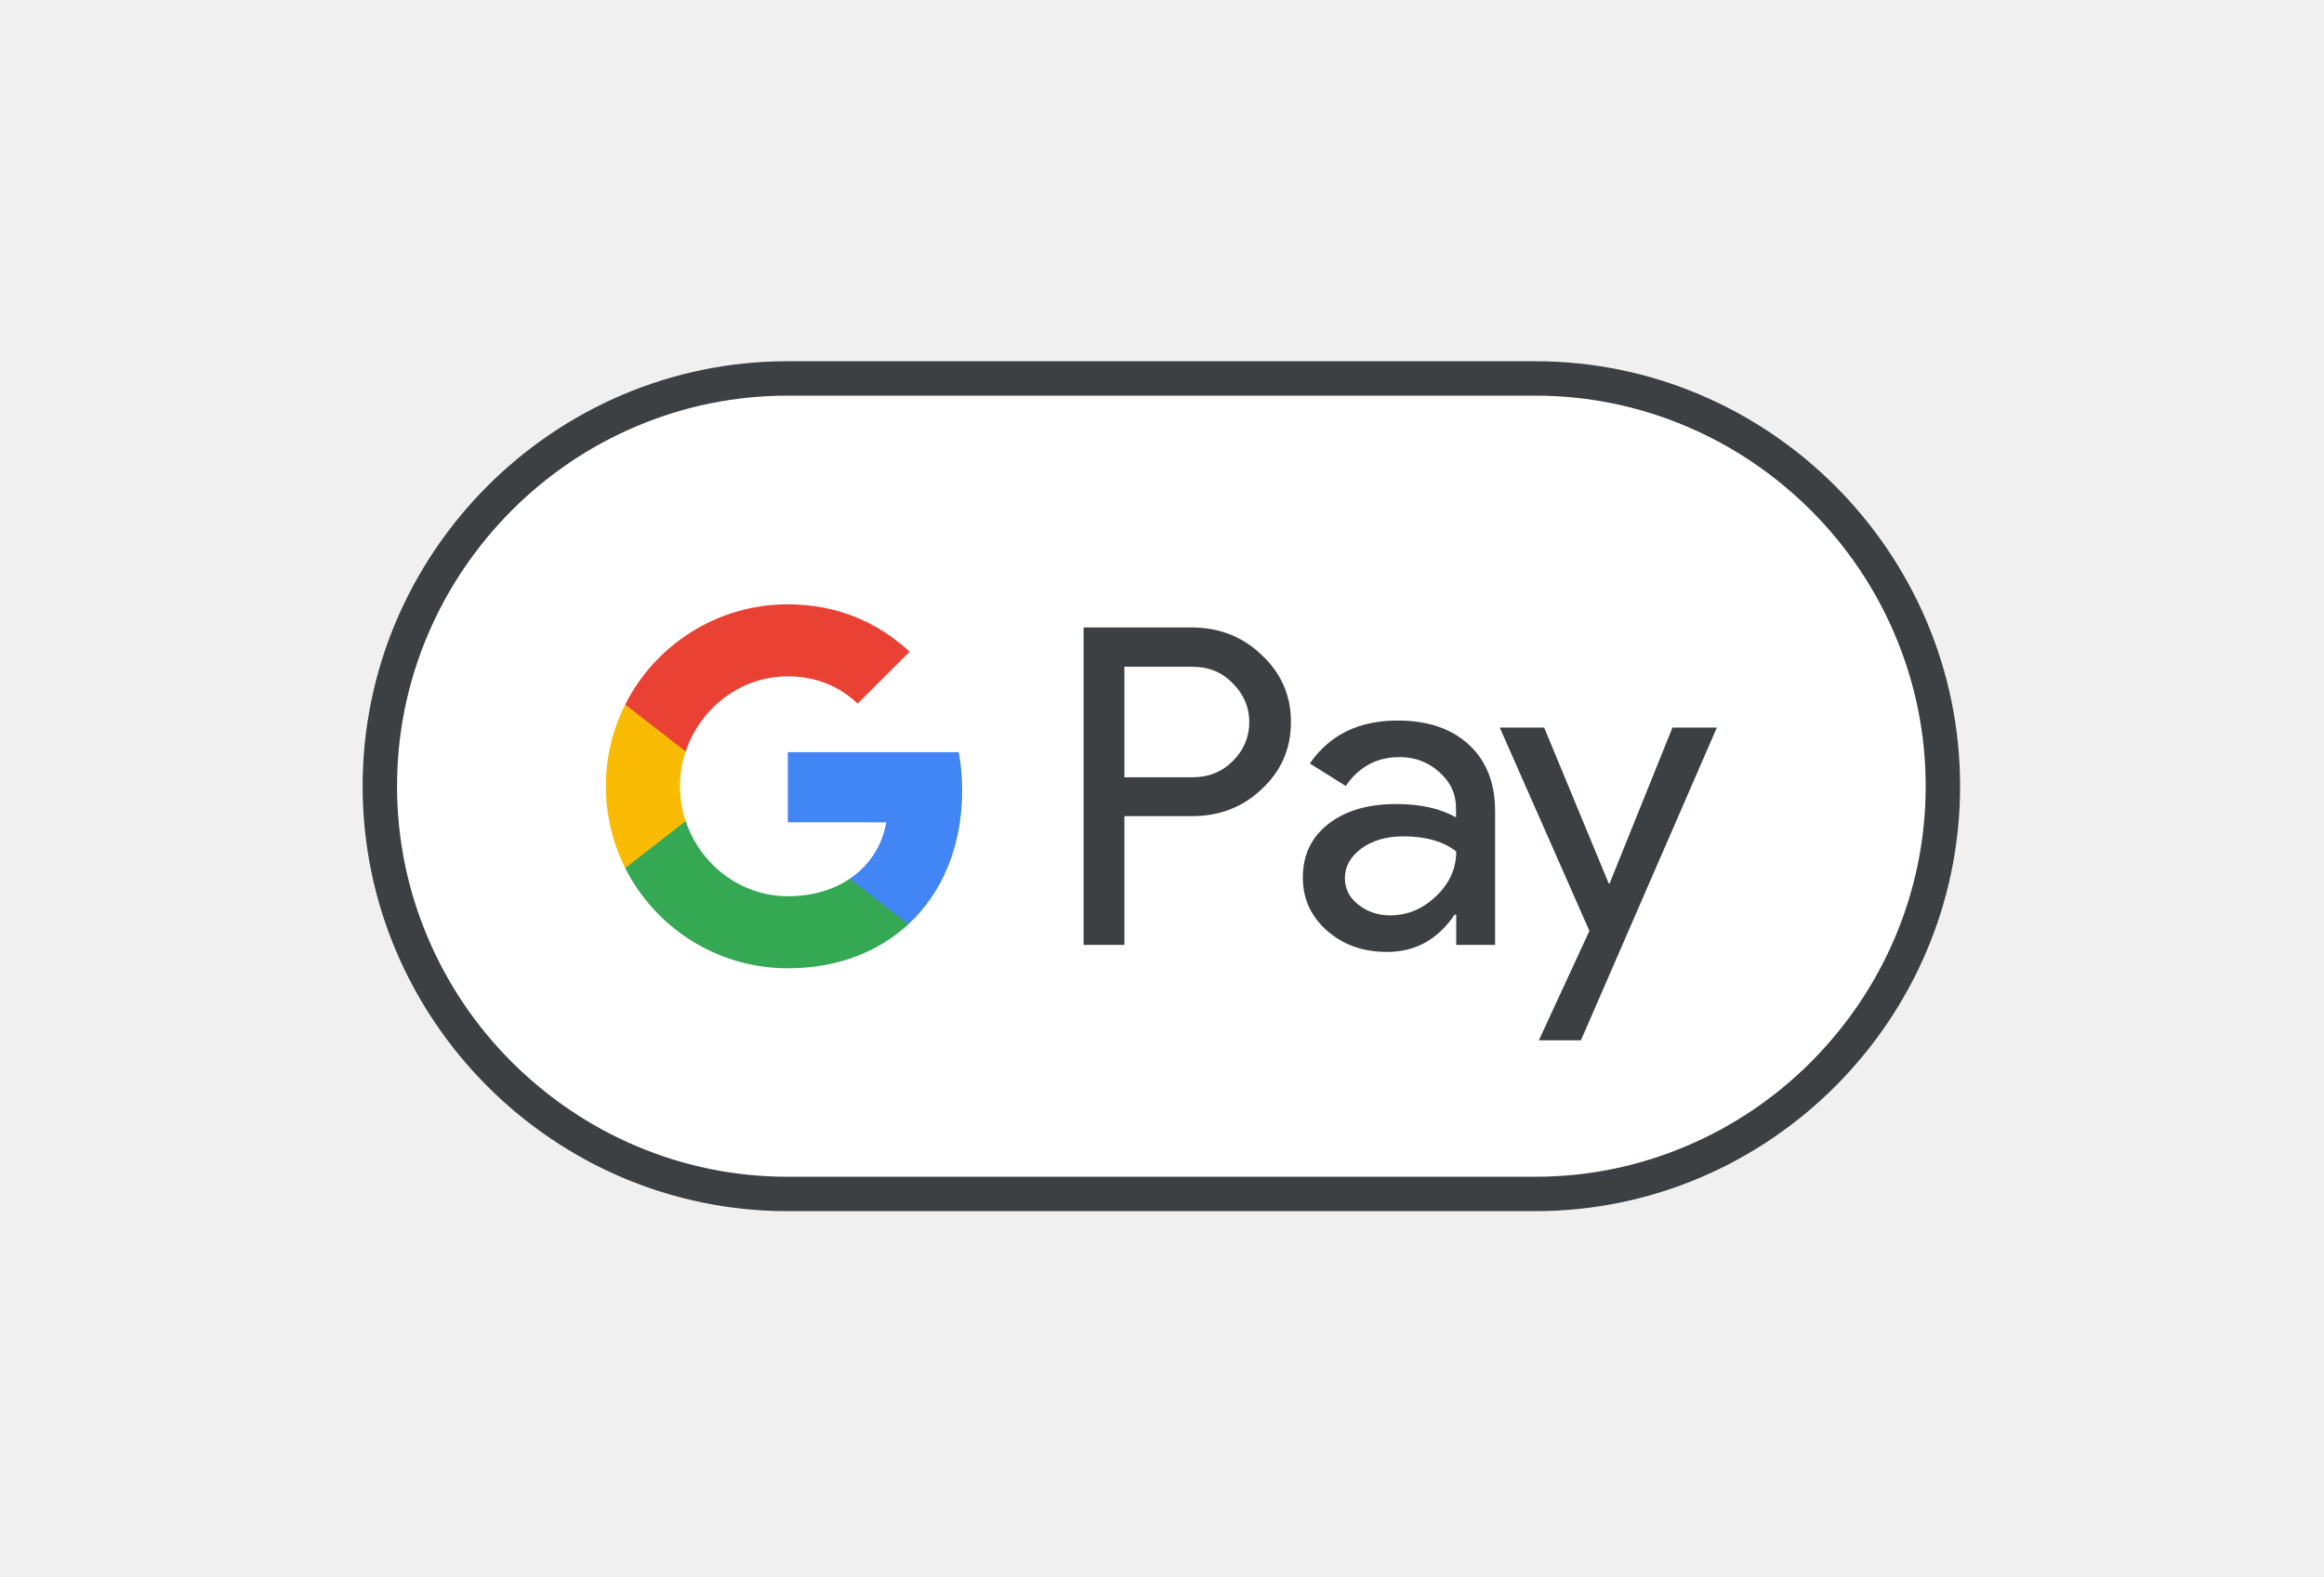
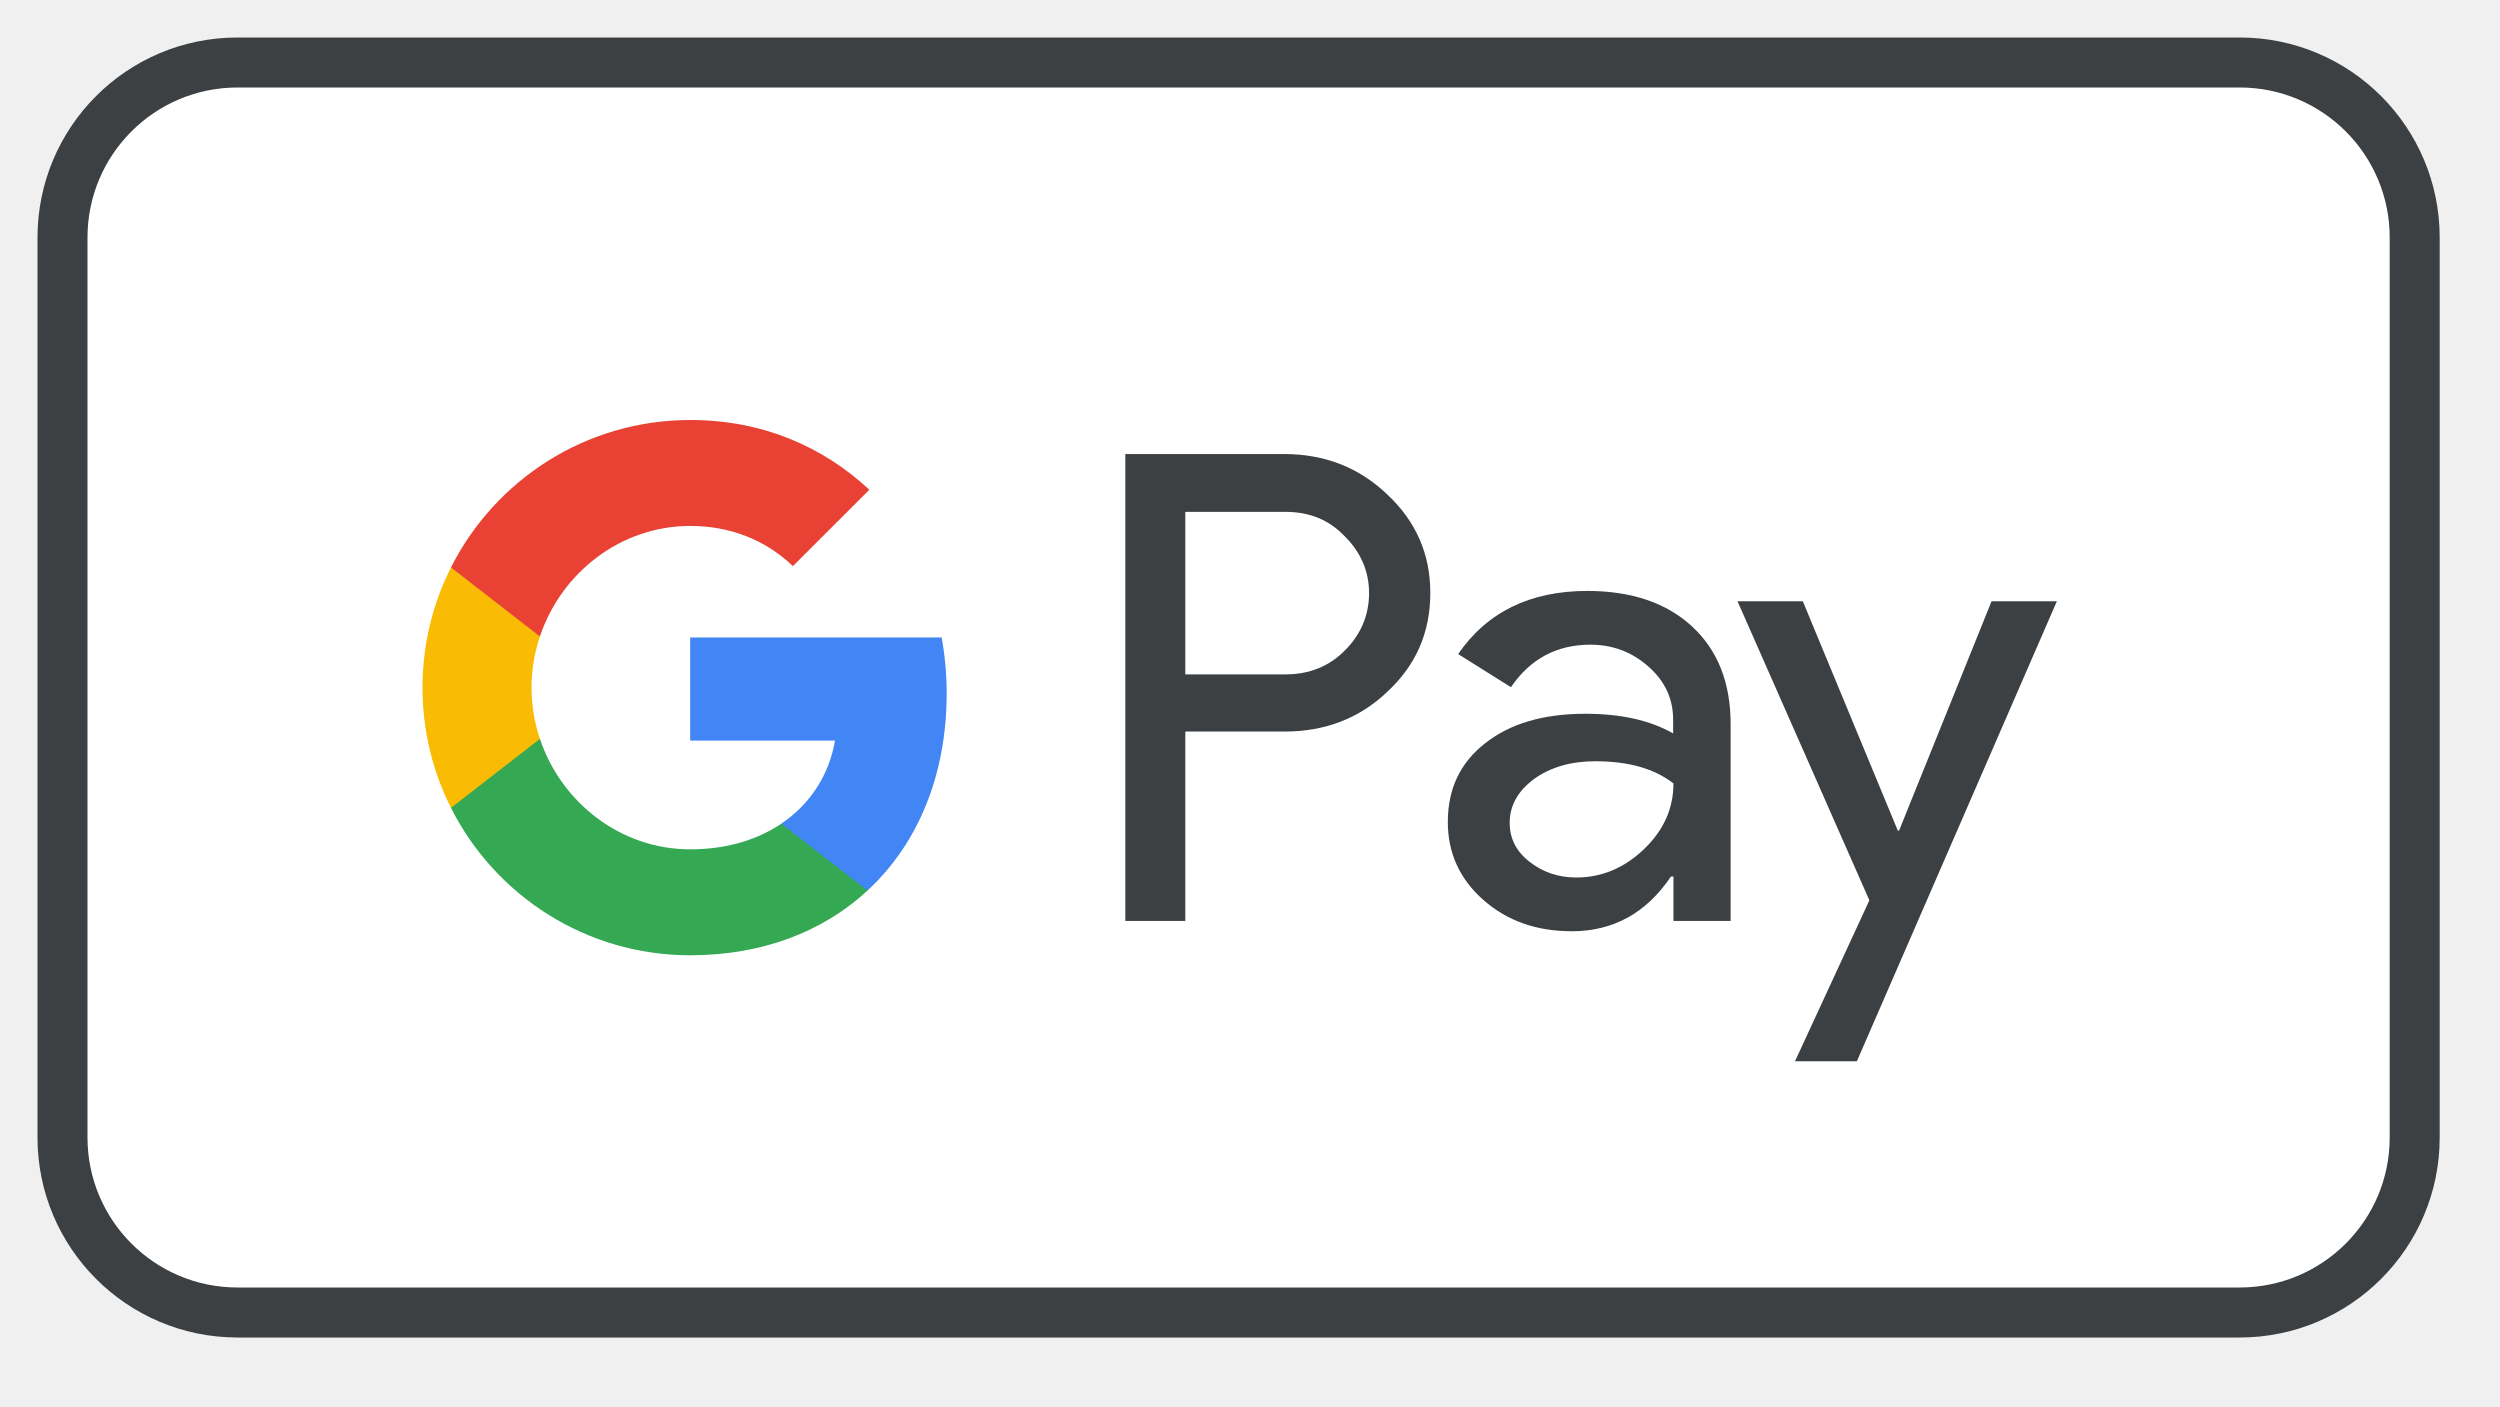
- <svg xmlns="http://www.w3.org/2000/svg" version="1.1" id="G_Pay_Acceptance_Mark" x="0px" y="0px" viewBox="0 0 1094 742" enable-background="new 0 0 1094 742" xml:space="preserve">
-   <path id="Base_1_" fill="#FFFFFF" d="M722.7,170h-352c-110,0-200,90-200,200l0,0c0,110,90,200,200,200h352c110,0,200-90,200-200l0,0  C922.7,260,832.7,170,722.7,170z" />
-   <path id="Outline" fill="#3C4043" d="M722.7,186.2c24.7,0,48.7,4.9,71.3,14.5c21.9,9.3,41.5,22.6,58.5,39.5  c16.9,16.9,30.2,36.6,39.5,58.5c9.6,22.6,14.5,46.6,14.5,71.3s-4.9,48.7-14.5,71.3c-9.3,21.9-22.6,41.5-39.5,58.5  c-16.9,16.9-36.6,30.2-58.5,39.5c-22.6,9.6-46.6,14.5-71.3,14.5h-352c-24.7,0-48.7-4.9-71.3-14.5c-21.9-9.3-41.5-22.6-58.5-39.5  c-16.9-16.9-30.2-36.6-39.5-58.5c-9.6-22.6-14.5-46.6-14.5-71.3s4.9-48.7,14.5-71.3c9.3-21.9,22.6-41.5,39.5-58.5  c16.9-16.9,36.6-30.2,58.5-39.5c22.6-9.6,46.6-14.5,71.3-14.5L722.7,186.2 M722.7,170h-352c-110,0-200,90-200,200l0,0  c0,110,90,200,200,200h352c110,0,200-90,200-200l0,0C922.7,260,832.7,170,722.7,170L722.7,170z" />
+ <svg xmlns="http://www.w3.org/2000/svg" version="1.1" id="G_Pay_Acceptance_Mark" x="0px" y="0px" viewBox="150 150 800 450" enable-background="new 0 0 1094 742" xml:space="preserve">
+   <rect id="Base_1_" x="170" y="170" width="752.7" height="400" rx="56" ry="56" fill="#FFFFFF" />
+   <rect id="Outline" x="170" y="170" width="752.7" height="400" rx="56" ry="56" fill="none" stroke="#3C4043" stroke-width="16" />
  <g id="G_Pay_Lockup_1_">
    <g id="Pay_Typeface_3_">
      <path id="Letter_p_3_" fill="#3C4043" d="M529.3,384.2v60.5h-19.2V295.3H561c12.9,0,23.9,4.3,32.9,12.9    c9.2,8.6,13.8,19.1,13.8,31.5c0,12.7-4.6,23.2-13.8,31.7c-8.9,8.5-19.9,12.7-32.9,12.7h-31.7V384.2z M529.3,313.7v52.1h32.1    c7.6,0,14-2.6,19-7.7c5.1-5.1,7.7-11.3,7.7-18.3c0-6.9-2.6-13-7.7-18.1c-5-5.3-11.3-7.9-19-7.9h-32.1V313.7z" />
      <path id="Letter_a_3_" fill="#3C4043" d="M657.9,339.1c14.2,0,25.4,3.8,33.6,11.4c8.2,7.6,12.3,18,12.3,31.2v63h-18.3v-14.2h-0.8    c-7.9,11.7-18.5,17.5-31.7,17.5c-11.3,0-20.7-3.3-28.3-10s-11.4-15-11.4-25c0-10.6,4-19,12-25.2c8-6.3,18.7-9.4,32-9.4    c11.4,0,20.8,2.1,28.1,6.3v-4.4c0-6.7-2.6-12.3-7.9-17c-5.3-4.7-11.5-7-18.6-7c-10.7,0-19.2,4.5-25.4,13.6l-16.9-10.6    C625.9,345.8,639.7,339.1,657.9,339.1z M633.1,413.3c0,5,2.1,9.2,6.4,12.5c4.2,3.3,9.2,5,14.9,5c8.1,0,15.3-3,21.6-9    s9.5-13,9.5-21.1c-6-4.7-14.3-7.1-25-7.1c-7.8,0-14.3,1.9-19.5,5.6C635.7,403.1,633.1,407.8,633.1,413.3z" />
      <path id="Letter_y_3_" fill="#3C4043" d="M808.2,342.4l-64,147.2h-19.8l23.8-51.5L706,342.4h20.9l30.4,73.4h0.4l29.6-73.4H808.2z" />
    </g>
    <g id="G_Mark_1_">
      <path id="Blue_500" fill="#4285F4" d="M452.93,372c0-6.26-0.56-12.25-1.6-18.01h-80.48v33L417.2,387    c-1.88,10.98-7.93,20.34-17.2,26.58v21.41h27.59C443.7,420.08,452.93,398.04,452.93,372z" />
      <path id="Green_500_1_" fill="#34A853" d="M400.01,413.58c-7.68,5.18-17.57,8.21-29.14,8.21c-22.35,0-41.31-15.06-48.1-35.36    h-28.46v22.08c14.1,27.98,43.08,47.18,76.56,47.18c23.14,0,42.58-7.61,56.73-20.71L400.01,413.58z" />
      <path id="Yellow_500_1_" fill="#FABB05" d="M320.09,370.05c0-5.7,0.95-11.21,2.68-16.39v-22.08h-28.46    c-5.83,11.57-9.11,24.63-9.11,38.47s3.29,26.9,9.11,38.47l28.46-22.08C321.04,381.26,320.09,375.75,320.09,370.05z" />
      <path id="Red_500" fill="#E94235" d="M370.87,318.3c12.63,0,23.94,4.35,32.87,12.85l24.45-24.43    c-14.85-13.83-34.21-22.32-57.32-22.32c-33.47,0-62.46,19.2-76.56,47.18l28.46,22.08C329.56,333.36,348.52,318.3,370.87,318.3z" />
    </g>
  </g>
</svg>
